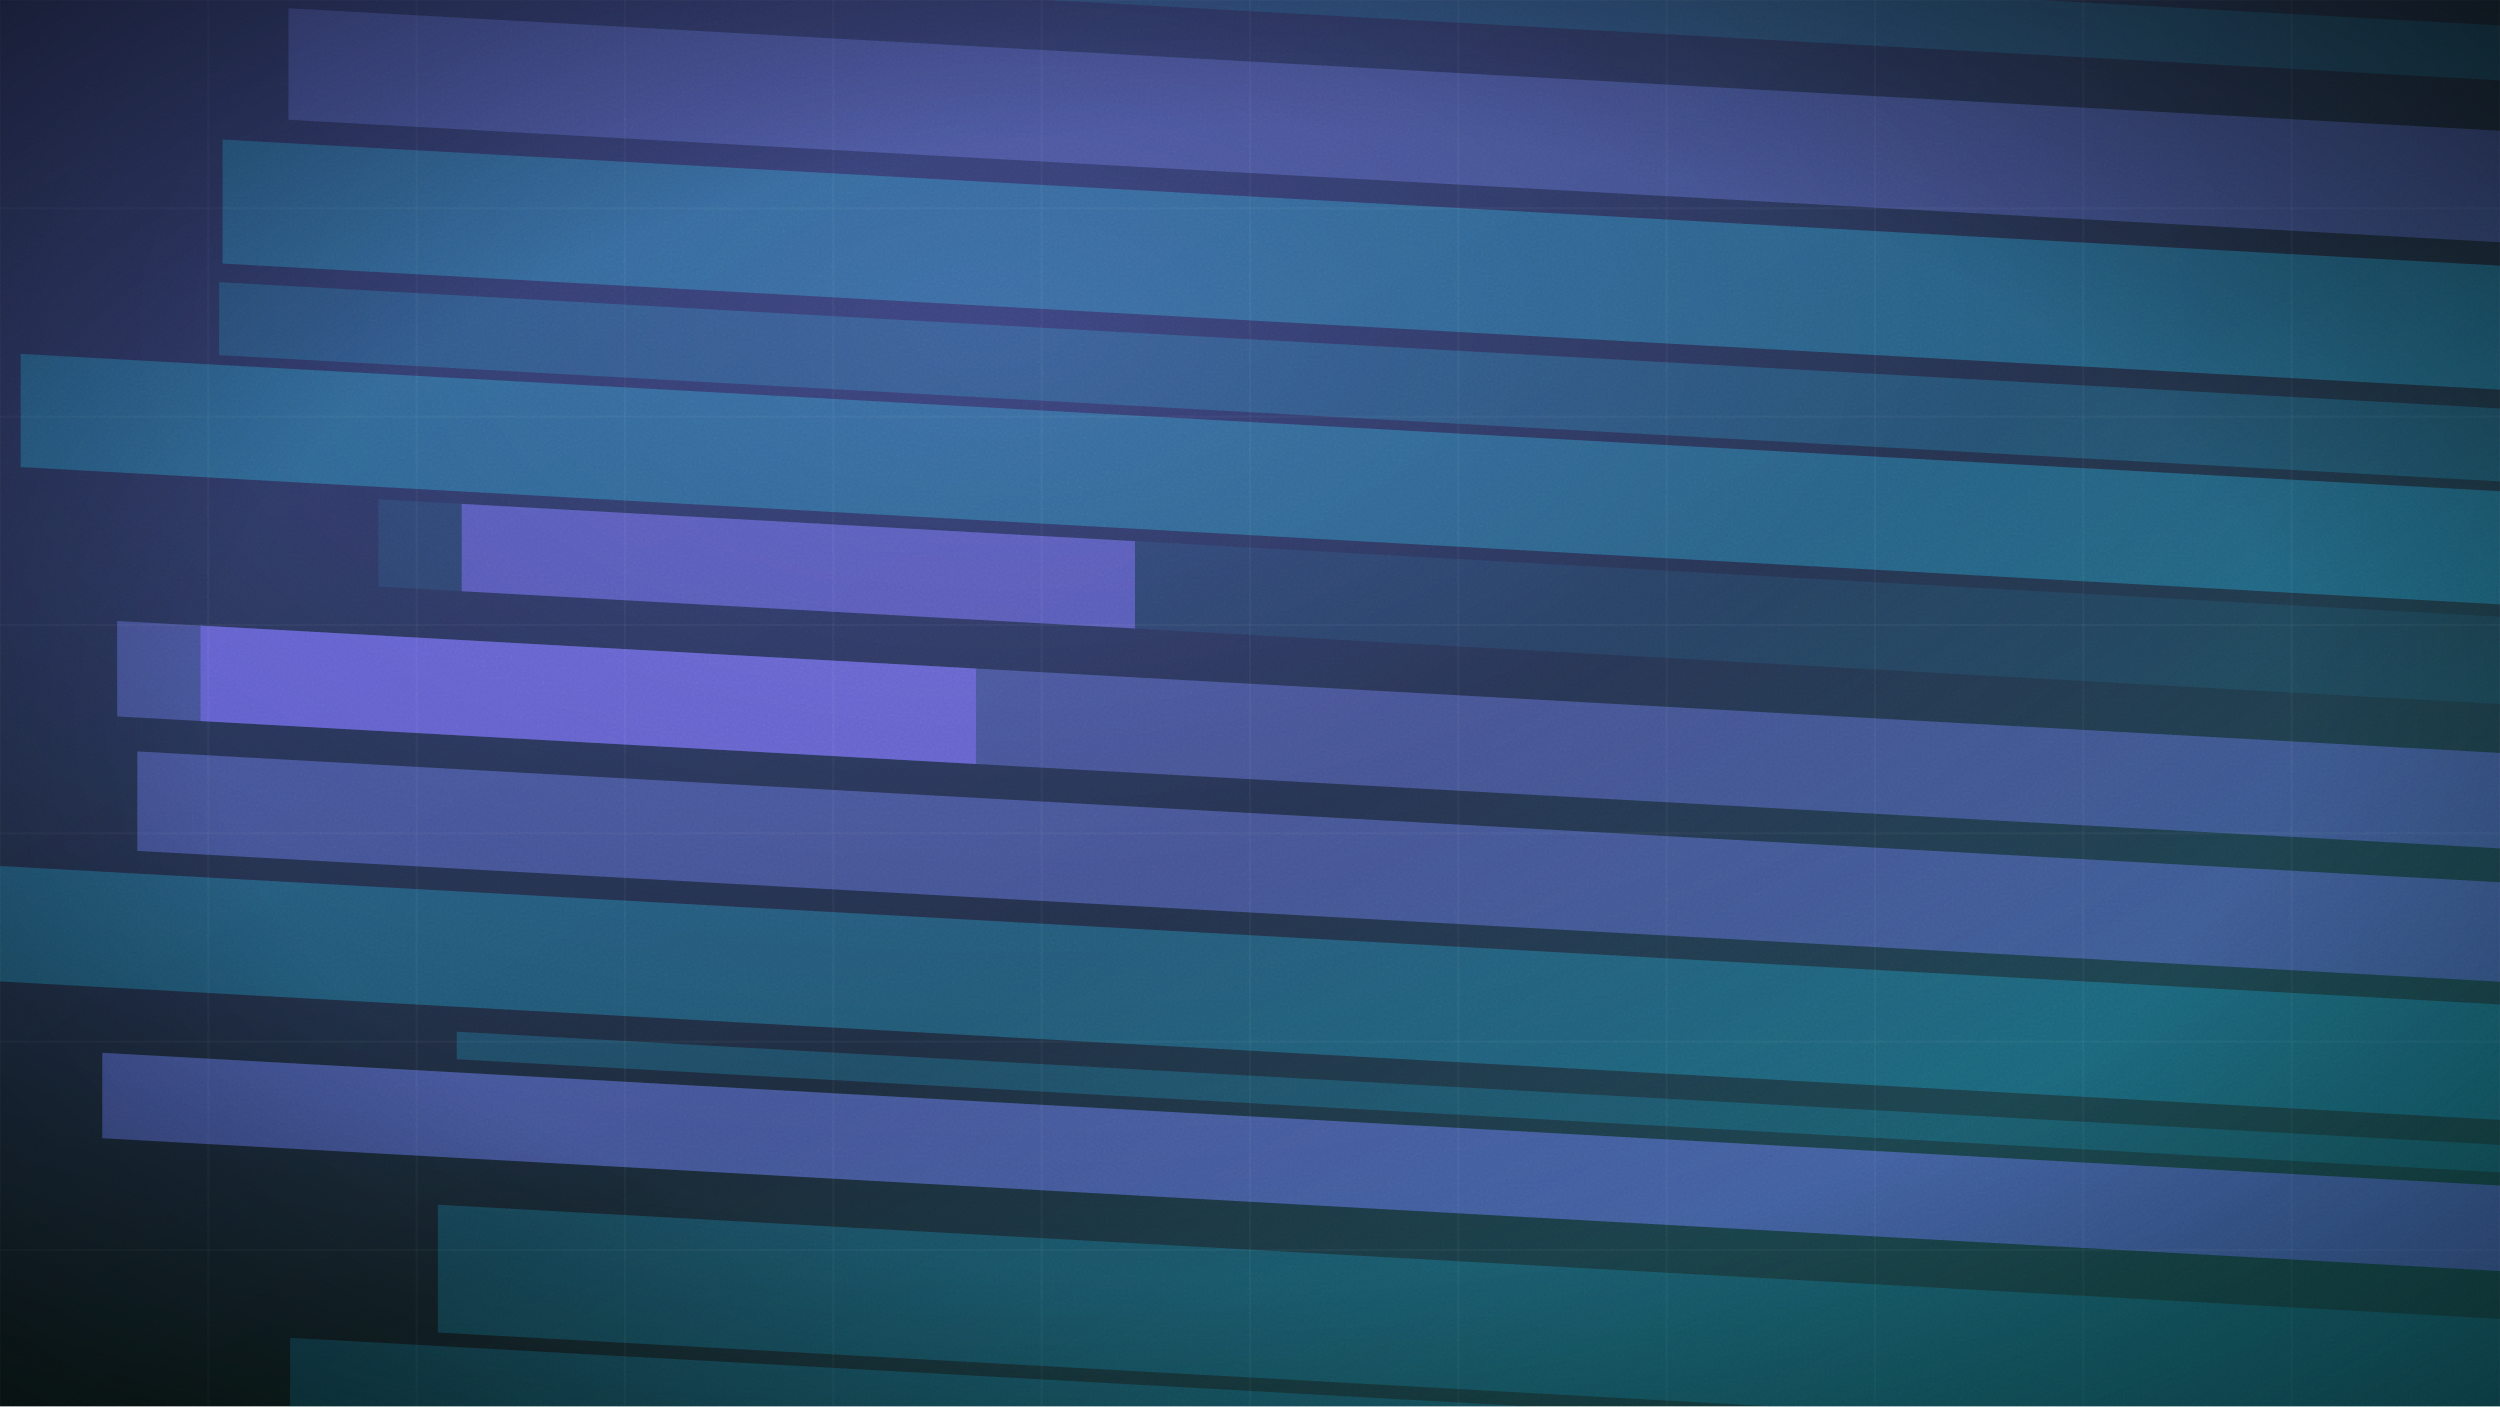
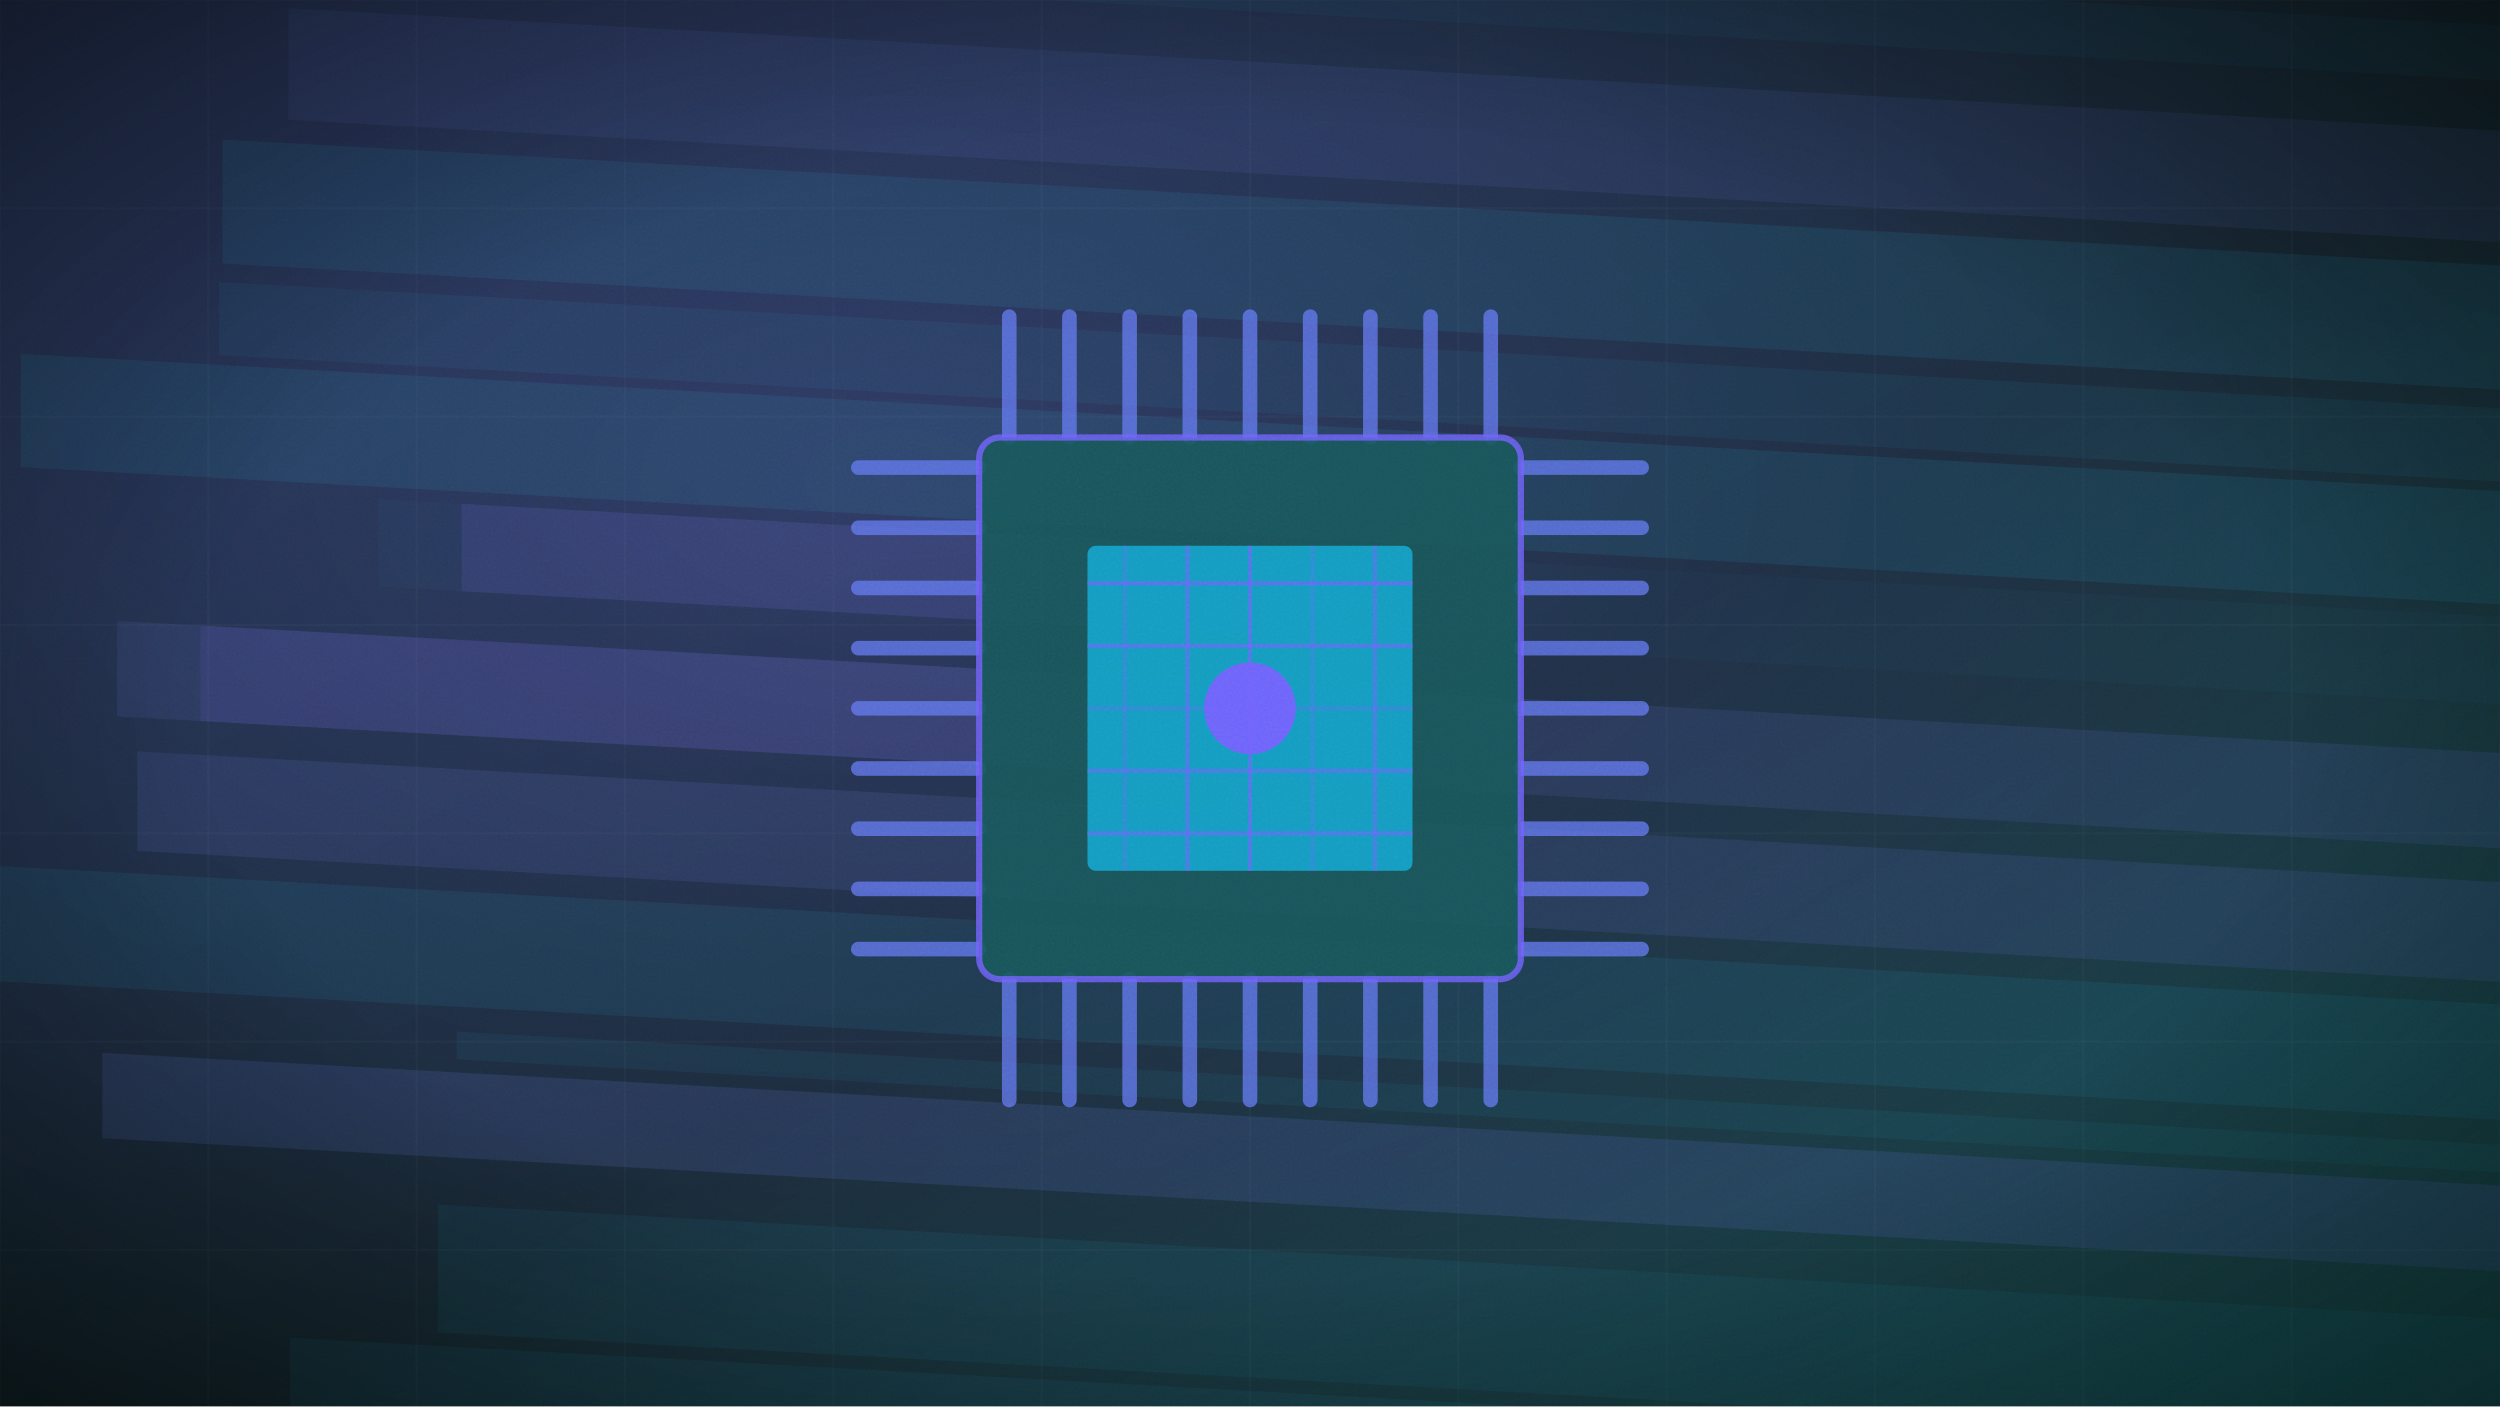
- <svg xmlns="http://www.w3.org/2000/svg" viewBox="0 0 1200 675" width="1200" height="675" role="img" aria-label="Abstract cover illustration">
+ <svg xmlns="http://www.w3.org/2000/svg" viewBox="0 0 1200 675" width="1200" height="675" role="img" aria-label="A stylised computer chip with pins and traces — original cover illustration">
  <defs>
    <linearGradient id="bg" x1="0" y1="0" x2="1" y2="1">
      <stop offset="0" stop-color="#1a2945" />
      <stop offset="0.55" stop-color="#0f2120" />
      <stop offset="1" stop-color="#19585b" />
    </linearGradient>
    <radialGradient id="core" cx="0.4" cy="0.35" r="0.75">
      <stop offset="0" stop-color="#7362fd" stop-opacity="0.95" />
      <stop offset="0.5" stop-color="#647af3" stop-opacity="0.55" />
      <stop offset="1" stop-color="#16a8d2" stop-opacity="0" />
    </radialGradient>
-     <radialGradient id="halo" cx="0.4" cy="0.23" r="0.85">
+     <radialGradient id="halo" cx="0.36" cy="0.34" r="0.85">
      <stop offset="0" stop-color="#7362fd" stop-opacity="0.4" />
      <stop offset="1" stop-color="#7362fd" stop-opacity="0" />
    </radialGradient>
    <radialGradient id="vig" cx="0.5" cy="0.5" r="0.75">
      <stop offset="0.55" stop-color="#000000" stop-opacity="0" />
      <stop offset="1" stop-color="#000000" stop-opacity="0.55" />
    </radialGradient>
    <filter id="grain" x="0" y="0" width="100%" height="100%">
      <feTurbulence type="fractalNoise" baseFrequency="0.85" numOctaves="3" stitchTiles="stitch" result="t" />
      <feColorMatrix type="saturate" values="0" in="t" result="g" />
    </filter>
    <clipPath id="frame">
      <rect x="0" y="0" width="1200" height="675" />
    </clipPath>
  </defs>
  <rect width="1200" height="675" fill="url(#bg)" />
-   <g clip-path="url(#frame)">
+   <g clip-path="url(#frame)" opacity="0.42">
    <g transform="skewY(3.17)">
      <rect x="172.07" y="-101.25" width="1067.93" height="29.66" fill="#16a8d2" fill-opacity="0.46" />
      <rect x="-25.13" y="-54.2" width="1265.13" height="26.33" fill="#16a8d2" fill-opacity="0.18" />
      <rect x="14.87" y="-54.2" width="169.3" height="26.33" fill="#7362fd" fill-opacity="0.46" />
      <rect x="138.48" y="-3.7" width="1244.3" height="53.53" fill="#647af3" fill-opacity="0.32" />
      <rect x="106.83" y="61.07" width="1133.17" height="59.51" fill="#16a8d2" fill-opacity="0.37" />
      <rect x="105.16" y="129.61" width="1250.97" height="35.02" fill="#16a8d2" fill-opacity="0.26" />
      <rect x="9.93" y="169.33" width="1270.01" height="54.31" fill="#16a8d2" fill-opacity="0.38" />
      <rect x="181.6" y="229.6" width="1235.68" height="41.91" fill="#16a8d2" fill-opacity="0.11" />
      <rect x="221.6" y="229.6" width="323.2" height="41.91" fill="#7362fd" fill-opacity="0.5" />
      <rect x="56.24" y="294.97" width="1183.76" height="45.8" fill="#647af3" fill-opacity="0.4" />
      <rect x="96.24" y="294.97" width="372.22" height="45.8" fill="#7362fd" fill-opacity="0.51" />
      <rect x="65.91" y="357.03" width="1174.09" height="47.74" fill="#647af3" fill-opacity="0.42" />
      <rect x="-32.13" y="415.68" width="1272.13" height="55.42" fill="#16a8d2" fill-opacity="0.34" />
      <rect x="219.25" y="483.08" width="1020.75" height="13.21" fill="#16a8d2" fill-opacity="0.25" />
      <rect x="49.1" y="502.62" width="1190.9" height="41.01" fill="#647af3" fill-opacity="0.5" />
      <rect x="210.19" y="566.62" width="1229.96" height="61.34" fill="#16a8d2" fill-opacity="0.27" />
      <rect x="139.27" y="634.43" width="1100.73" height="53.76" fill="#16a8d2" fill-opacity="0.26" />
      <rect x="14.93" y="701.36" width="1269.01" height="35.83" fill="#647af3" fill-opacity="0.47" />
      <rect x="54.93" y="701.36" width="447.38" height="35.83" fill="#7362fd" fill-opacity="0.41" />
    </g>
  </g>
  <rect width="1200" height="675" fill="url(#halo)" style="mix-blend-mode:screen" />
  <g clip-path="url(#frame)">
    <line x1="0" y1="0" x2="0" y2="675" stroke="#ffffff" stroke-opacity="0.035" stroke-width="1" />
    <line x1="100" y1="0" x2="100" y2="675" stroke="#ffffff" stroke-opacity="0.035" stroke-width="1" />
    <line x1="200" y1="0" x2="200" y2="675" stroke="#ffffff" stroke-opacity="0.035" stroke-width="1" />
    <line x1="300" y1="0" x2="300" y2="675" stroke="#ffffff" stroke-opacity="0.035" stroke-width="1" />
    <line x1="400" y1="0" x2="400" y2="675" stroke="#ffffff" stroke-opacity="0.035" stroke-width="1" />
    <line x1="500" y1="0" x2="500" y2="675" stroke="#ffffff" stroke-opacity="0.035" stroke-width="1" />
    <line x1="600" y1="0" x2="600" y2="675" stroke="#ffffff" stroke-opacity="0.035" stroke-width="1" />
    <line x1="700" y1="0" x2="700" y2="675" stroke="#ffffff" stroke-opacity="0.035" stroke-width="1" />
    <line x1="800" y1="0" x2="800" y2="675" stroke="#ffffff" stroke-opacity="0.035" stroke-width="1" />
    <line x1="900" y1="0" x2="900" y2="675" stroke="#ffffff" stroke-opacity="0.035" stroke-width="1" />
    <line x1="1000" y1="0" x2="1000" y2="675" stroke="#ffffff" stroke-opacity="0.035" stroke-width="1" />
    <line x1="1100" y1="0" x2="1100" y2="675" stroke="#ffffff" stroke-opacity="0.035" stroke-width="1" />
    <line x1="1200" y1="0" x2="1200" y2="675" stroke="#ffffff" stroke-opacity="0.035" stroke-width="1" />
    <line x1="0" y1="0" x2="1200" y2="0" stroke="#ffffff" stroke-opacity="0.035" stroke-width="1" />
    <line x1="0" y1="100" x2="1200" y2="100" stroke="#ffffff" stroke-opacity="0.035" stroke-width="1" />
    <line x1="0" y1="200" x2="1200" y2="200" stroke="#ffffff" stroke-opacity="0.035" stroke-width="1" />
    <line x1="0" y1="300" x2="1200" y2="300" stroke="#ffffff" stroke-opacity="0.035" stroke-width="1" />
    <line x1="0" y1="400" x2="1200" y2="400" stroke="#ffffff" stroke-opacity="0.035" stroke-width="1" />
    <line x1="0" y1="500" x2="1200" y2="500" stroke="#ffffff" stroke-opacity="0.035" stroke-width="1" />
    <line x1="0" y1="600" x2="1200" y2="600" stroke="#ffffff" stroke-opacity="0.035" stroke-width="1" />
  </g>
+   <rect width="1200" height="675" fill="#0f2120" opacity="0.3" />
+   <g clip-path="url(#frame)">
+     <line x1="484.44" y1="210" x2="484.44" y2="152" stroke="#647af3" stroke-opacity="0.75" stroke-width="7" stroke-linecap="round" />
+     <line x1="484.44" y1="470" x2="484.44" y2="528" stroke="#647af3" stroke-opacity="0.75" stroke-width="7" stroke-linecap="round" />
+     <line x1="470" y1="224.44" x2="412" y2="224.44" stroke="#647af3" stroke-opacity="0.75" stroke-width="7" stroke-linecap="round" />
+     <line x1="730" y1="224.44" x2="788" y2="224.44" stroke="#647af3" stroke-opacity="0.75" stroke-width="7" stroke-linecap="round" />
+     <line x1="513.33" y1="210" x2="513.33" y2="152" stroke="#647af3" stroke-opacity="0.75" stroke-width="7" stroke-linecap="round" />
+     <line x1="513.33" y1="470" x2="513.33" y2="528" stroke="#647af3" stroke-opacity="0.75" stroke-width="7" stroke-linecap="round" />
+     <line x1="470" y1="253.33" x2="412" y2="253.33" stroke="#647af3" stroke-opacity="0.75" stroke-width="7" stroke-linecap="round" />
+     <line x1="730" y1="253.33" x2="788" y2="253.33" stroke="#647af3" stroke-opacity="0.75" stroke-width="7" stroke-linecap="round" />
+     <line x1="542.22" y1="210" x2="542.22" y2="152" stroke="#647af3" stroke-opacity="0.75" stroke-width="7" stroke-linecap="round" />
+     <line x1="542.22" y1="470" x2="542.22" y2="528" stroke="#647af3" stroke-opacity="0.75" stroke-width="7" stroke-linecap="round" />
+     <line x1="470" y1="282.22" x2="412" y2="282.22" stroke="#647af3" stroke-opacity="0.75" stroke-width="7" stroke-linecap="round" />
+     <line x1="730" y1="282.22" x2="788" y2="282.22" stroke="#647af3" stroke-opacity="0.75" stroke-width="7" stroke-linecap="round" />
+     <line x1="571.11" y1="210" x2="571.11" y2="152" stroke="#647af3" stroke-opacity="0.75" stroke-width="7" stroke-linecap="round" />
+     <line x1="571.11" y1="470" x2="571.11" y2="528" stroke="#647af3" stroke-opacity="0.75" stroke-width="7" stroke-linecap="round" />
+     <line x1="470" y1="311.11" x2="412" y2="311.11" stroke="#647af3" stroke-opacity="0.75" stroke-width="7" stroke-linecap="round" />
+     <line x1="730" y1="311.11" x2="788" y2="311.11" stroke="#647af3" stroke-opacity="0.75" stroke-width="7" stroke-linecap="round" />
+     <line x1="600" y1="210" x2="600" y2="152" stroke="#647af3" stroke-opacity="0.75" stroke-width="7" stroke-linecap="round" />
+     <line x1="600" y1="470" x2="600" y2="528" stroke="#647af3" stroke-opacity="0.75" stroke-width="7" stroke-linecap="round" />
+     <line x1="470" y1="340" x2="412" y2="340" stroke="#647af3" stroke-opacity="0.75" stroke-width="7" stroke-linecap="round" />
+     <line x1="730" y1="340" x2="788" y2="340" stroke="#647af3" stroke-opacity="0.75" stroke-width="7" stroke-linecap="round" />
+     <line x1="628.89" y1="210" x2="628.89" y2="152" stroke="#647af3" stroke-opacity="0.75" stroke-width="7" stroke-linecap="round" />
+     <line x1="628.89" y1="470" x2="628.89" y2="528" stroke="#647af3" stroke-opacity="0.75" stroke-width="7" stroke-linecap="round" />
+     <line x1="470" y1="368.89" x2="412" y2="368.89" stroke="#647af3" stroke-opacity="0.75" stroke-width="7" stroke-linecap="round" />
+     <line x1="730" y1="368.89" x2="788" y2="368.89" stroke="#647af3" stroke-opacity="0.75" stroke-width="7" stroke-linecap="round" />
+     <line x1="657.78" y1="210" x2="657.78" y2="152" stroke="#647af3" stroke-opacity="0.75" stroke-width="7" stroke-linecap="round" />
+     <line x1="657.78" y1="470" x2="657.78" y2="528" stroke="#647af3" stroke-opacity="0.75" stroke-width="7" stroke-linecap="round" />
+     <line x1="470" y1="397.78" x2="412" y2="397.78" stroke="#647af3" stroke-opacity="0.75" stroke-width="7" stroke-linecap="round" />
+     <line x1="730" y1="397.78" x2="788" y2="397.78" stroke="#647af3" stroke-opacity="0.75" stroke-width="7" stroke-linecap="round" />
+     <line x1="686.67" y1="210" x2="686.67" y2="152" stroke="#647af3" stroke-opacity="0.75" stroke-width="7" stroke-linecap="round" />
+     <line x1="686.67" y1="470" x2="686.67" y2="528" stroke="#647af3" stroke-opacity="0.75" stroke-width="7" stroke-linecap="round" />
+     <line x1="470" y1="426.67" x2="412" y2="426.67" stroke="#647af3" stroke-opacity="0.75" stroke-width="7" stroke-linecap="round" />
+     <line x1="730" y1="426.67" x2="788" y2="426.67" stroke="#647af3" stroke-opacity="0.75" stroke-width="7" stroke-linecap="round" />
+     <line x1="715.56" y1="210" x2="715.56" y2="152" stroke="#647af3" stroke-opacity="0.75" stroke-width="7" stroke-linecap="round" />
+     <line x1="715.56" y1="470" x2="715.56" y2="528" stroke="#647af3" stroke-opacity="0.75" stroke-width="7" stroke-linecap="round" />
+     <line x1="470" y1="455.56" x2="412" y2="455.56" stroke="#647af3" stroke-opacity="0.75" stroke-width="7" stroke-linecap="round" />
+     <line x1="730" y1="455.56" x2="788" y2="455.56" stroke="#647af3" stroke-opacity="0.75" stroke-width="7" stroke-linecap="round" />
+     <rect x="470" y="210" width="260" height="260" rx="10" fill="#19585b" fill-opacity="0.9" stroke="#7362fd" stroke-opacity="0.8" stroke-width="3" />
+     <rect x="522" y="262" width="156" height="156" rx="4" fill="#16a8d2" fill-opacity="0.85" />
+     <line x1="522" y1="280" x2="678" y2="280" stroke="#7362fd" stroke-opacity="0.64" stroke-width="2" />
+     <line x1="540" y1="262" x2="540" y2="418" stroke="#7362fd" stroke-opacity="0.3" stroke-width="2" />
+     <line x1="522" y1="310" x2="678" y2="310" stroke="#7362fd" stroke-opacity="0.59" stroke-width="2" />
+     <line x1="570" y1="262" x2="570" y2="418" stroke="#7362fd" stroke-opacity="0.57" stroke-width="2" />
+     <line x1="522" y1="340" x2="678" y2="340" stroke="#7362fd" stroke-opacity="0.29" stroke-width="2" />
+     <line x1="600" y1="262" x2="600" y2="418" stroke="#7362fd" stroke-opacity="0.59" stroke-width="2" />
+     <line x1="522" y1="370" x2="678" y2="370" stroke="#7362fd" stroke-opacity="0.54" stroke-width="2" />
+     <line x1="630" y1="262" x2="630" y2="418" stroke="#7362fd" stroke-opacity="0.28" stroke-width="2" />
+     <line x1="522" y1="400" x2="678" y2="400" stroke="#7362fd" stroke-opacity="0.56" stroke-width="2" />
+     <line x1="660" y1="262" x2="660" y2="418" stroke="#7362fd" stroke-opacity="0.51" stroke-width="2" />
+     <circle cx="600" cy="340" r="22" fill="#7362fd" fill-opacity="0.95" />
+   </g>
  <rect width="1200" height="675" fill="url(#vig)" />
  <rect width="1200" height="675" filter="url(#grain)" opacity="0.14" style="mix-blend-mode:overlay" />
</svg>
